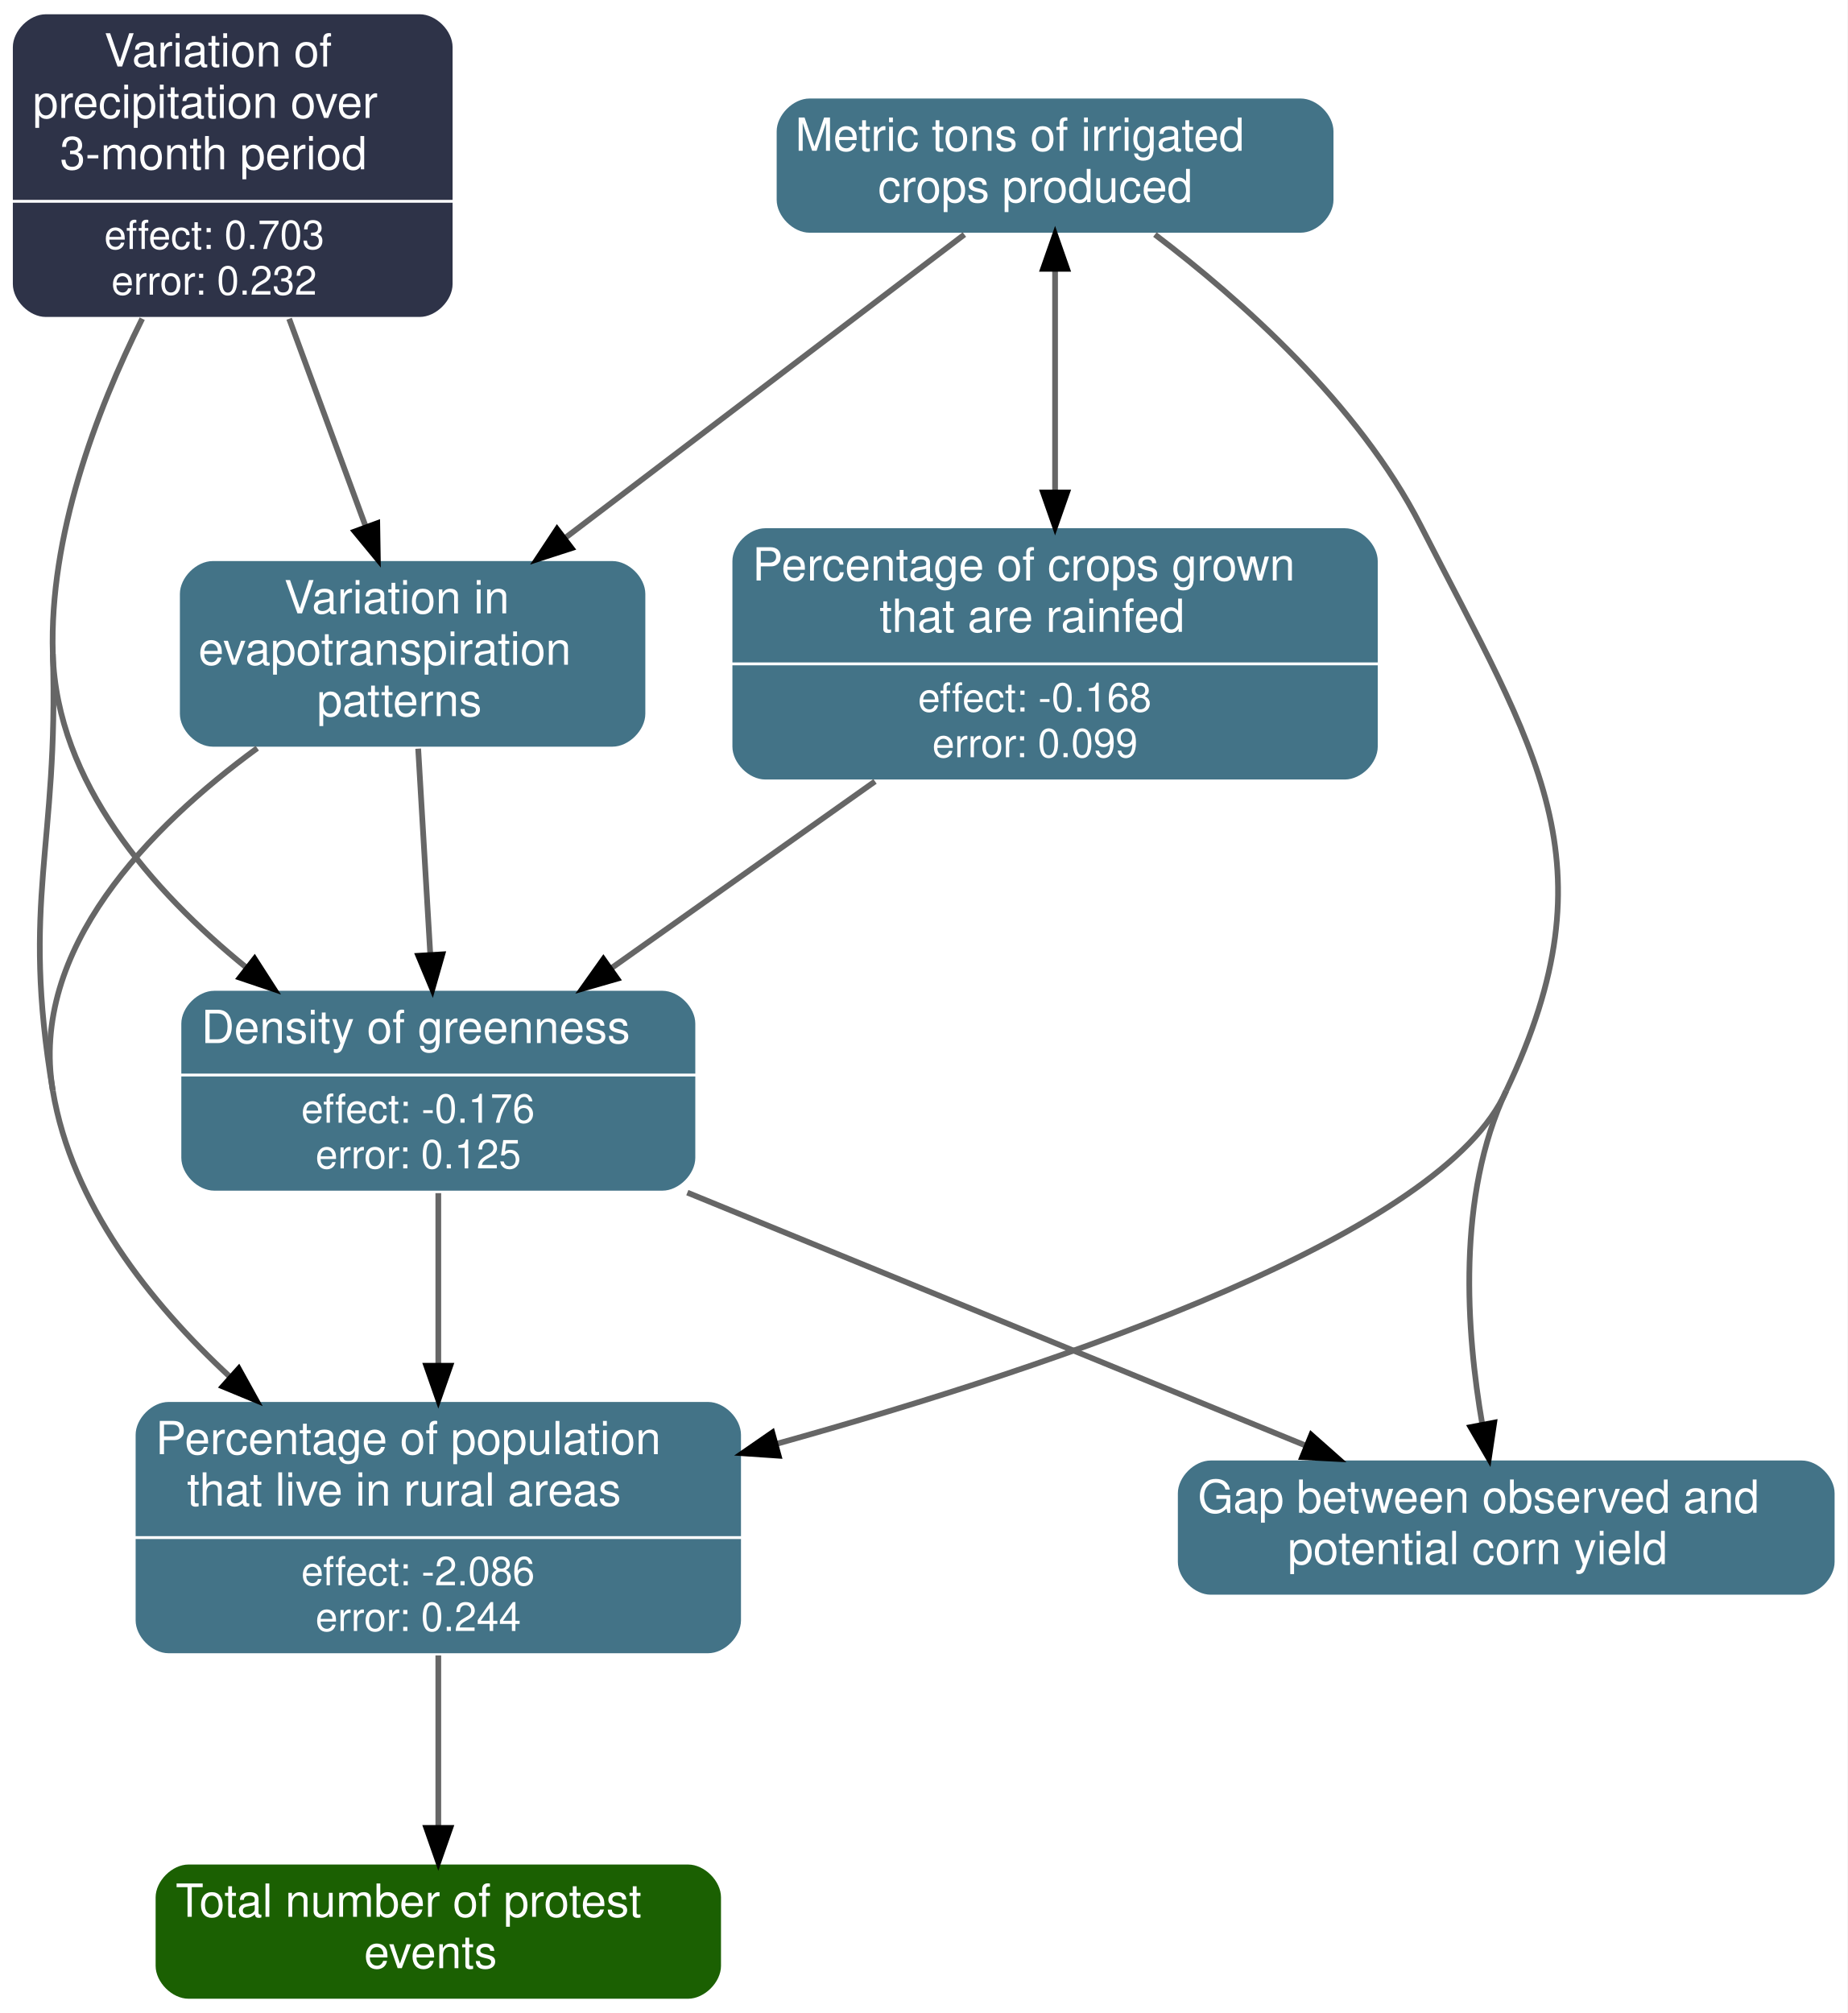
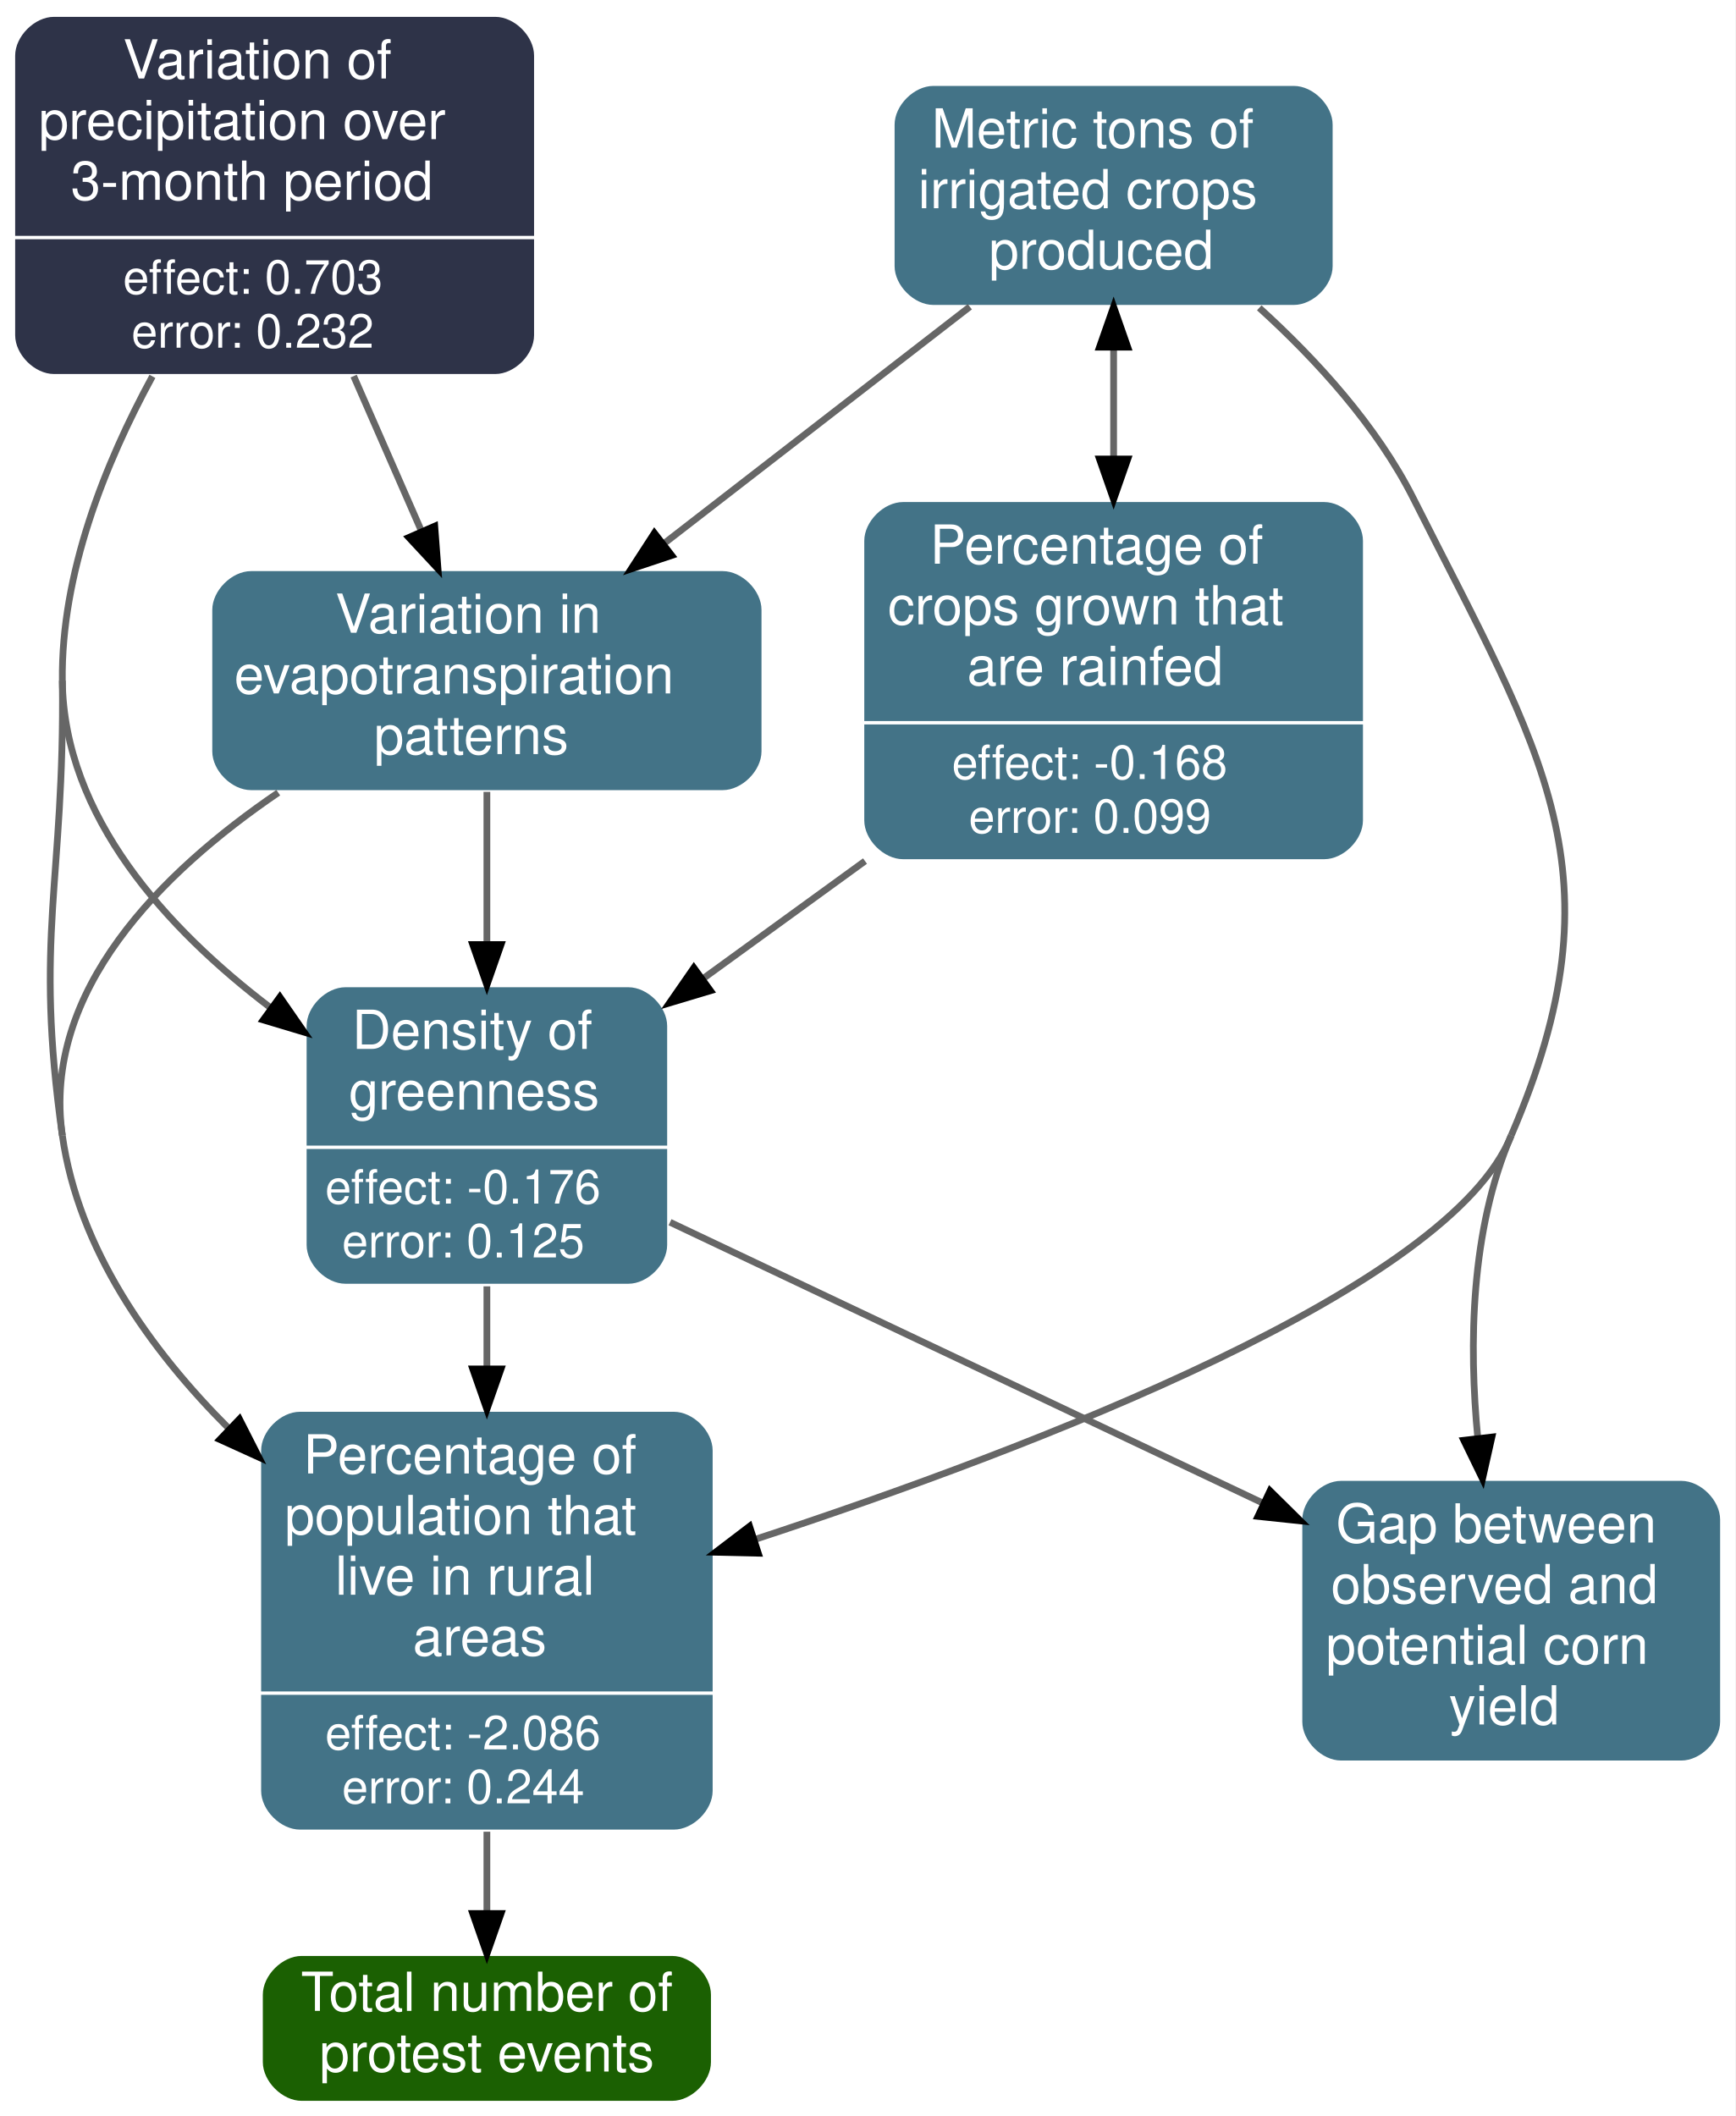
- <svg xmlns="http://www.w3.org/2000/svg" width="" height="" viewBox="0.00 0.00 647.00 705.00" preserveAspectRatio="xMinYMin">
-   <g id="graph0" class="graph" transform="scale(1 1) rotate(0) translate(4 701)">
-     <polygon fill="#ffffff" stroke="transparent" points="-4,4 -4,-701 643,-701 643,4 -4,4" />
+ <svg xmlns="http://www.w3.org/2000/svg" width="" height="" viewBox="0.00 0.00 515.00 628.00" preserveAspectRatio="xMinYMin">
+   <g id="graph0" class="graph" transform="scale(1 1) rotate(0) translate(4 624)">
+     <polygon fill="#ffffff" stroke="transparent" points="-4,4 -4,-624 511,-624 511,4 -4,4" />
    <g id="node1" class="node rankB">
-       <path fill="none" stroke="#000000" d="M55,-121.5C55,-121.5 244,-121.5 244,-121.5 250,-121.5 256,-127.5 256,-133.5 256,-133.5 256,-198.5 256,-198.5 256,-204.5 250,-210.5 244,-210.5 244,-210.5 55,-210.5 55,-210.5 49,-210.5 43,-204.5 43,-198.5 43,-198.5 43,-133.5 43,-133.5 43,-127.5 49,-121.5 55,-121.5" />
-       <text text-anchor="start" x="50.5" y="-191.7" font-family="Helvetica, Arial, sans-serif" font-size="16.00" fill="#000000">Percentage of population</text>
-       <text text-anchor="start" x="61.5" y="-173.7" font-family="Helvetica, Arial, sans-serif" font-size="16.00" fill="#000000">that live in rural areas</text>
-       <polyline fill="none" stroke="#000000" points="43,-162.5 256,-162.5 " />
-       <text text-anchor="start" x="101.5" y="-145.8" font-family="Helvetica, Arial, sans-serif" font-size="14.00" fill="#000000">effect: -2.086</text>
-       <text text-anchor="start" x="106.5" y="-129.8" font-family="Helvetica, Arial, sans-serif" font-size="14.00" fill="#000000">error: 0.244</text>
+       <path fill="none" stroke="#000000" d="M85,-80.5C85,-80.5 196,-80.5 196,-80.5 202,-80.5 208,-86.5 208,-92.5 208,-92.5 208,-193.5 208,-193.5 208,-199.5 202,-205.5 196,-205.5 196,-205.5 85,-205.5 85,-205.5 79,-205.5 73,-199.5 73,-193.5 73,-193.5 73,-92.5 73,-92.5 73,-86.5 79,-80.5 85,-80.5" />
+       <text text-anchor="start" x="86" y="-186.7" font-family="Helvetica, Arial, sans-serif" font-size="16.00" fill="#000000">Percentage of</text>
+       <text text-anchor="start" x="80.5" y="-168.7" font-family="Helvetica, Arial, sans-serif" font-size="16.00" fill="#000000">population that</text>
+       <text text-anchor="start" x="95.5" y="-150.7" font-family="Helvetica, Arial, sans-serif" font-size="16.00" fill="#000000">live in rural</text>
+       <text text-anchor="start" x="118.5" y="-132.7" font-family="Helvetica, Arial, sans-serif" font-size="16.00" fill="#000000">areas</text>
+       <polyline fill="none" stroke="#000000" points="73,-121.5 208,-121.5 " />
+       <text text-anchor="start" x="92.5" y="-104.8" font-family="Helvetica, Arial, sans-serif" font-size="14.00" fill="#000000">effect: -2.086</text>
+       <text text-anchor="start" x="97.5" y="-88.8" font-family="Helvetica, Arial, sans-serif" font-size="14.00" fill="#000000">error: 0.244</text>
    </g>
    <g id="node2" class="node rankC">
-       <path fill="none" stroke="#000000" d="M62,-.5C62,-.5 237,-.5 237,-.5 243,-.5 249,-6.5 249,-12.5 249,-12.5 249,-36.5 249,-36.5 249,-42.5 243,-48.5 237,-48.5 237,-48.5 62,-48.5 62,-48.5 56,-48.5 50,-42.5 50,-36.5 50,-36.5 50,-12.5 50,-12.5 50,-6.5 56,-.5 62,-.5" />
-       <text text-anchor="start" x="57.5" y="-29.7" font-family="Helvetica, Arial, sans-serif" font-size="16.00" fill="#000000">Total number of protest</text>
-       <text text-anchor="start" x="123.5" y="-11.7" font-family="Helvetica, Arial, sans-serif" font-size="16.00" fill="#000000">events</text>
+       <path fill="none" stroke="#000000" d="M195.5,-44C195.5,-44 85.5,-44 85.5,-44 79.5,-44 73.5,-38 73.5,-32 73.5,-32 73.5,-12 73.5,-12 73.5,-6 79.5,0 85.5,0 85.5,0 195.5,0 195.5,0 201.5,0 207.5,-6 207.5,-12 207.5,-12 207.5,-32 207.5,-32 207.5,-38 201.5,-44 195.5,-44" />
+       <text text-anchor="middle" x="140.5" y="-27.2" font-family="Helvetica, Arial, sans-serif" font-size="16.00" fill="#000000">Total number of</text>
+       <text text-anchor="middle" x="140.5" y="-9.2" font-family="Helvetica, Arial, sans-serif" font-size="16.00" fill="#000000">protest events</text>
    </g>
    <g id="edge1" class="edge">
-       <path fill="none" stroke="#000000" stroke-width="2" d="M149.5,-121.228C149.5,-101.756 149.5,-79.234 149.5,-60.825" />
-       <polygon fill="#000000" stroke="#000000" stroke-width="2" points="153.7,-60.825 149.5,-48.825 145.3,-60.825 153.7,-60.825" />
+       <path fill="none" stroke="#000000" stroke-width="2" d="M140.5,-80.373C140.5,-72.025 140.5,-63.73 140.5,-56.126" />
+       <polygon fill="#000000" stroke="#000000" stroke-width="2" points="144.7,-56.094 140.5,-44.094 136.3,-56.094 144.7,-56.094" />
    </g>
    <g id="node3" class="node rankB">
-       <path fill="none" stroke="#000000" d="M70.5,-439C70.5,-439 210.5,-439 210.5,-439 216.5,-439 222.5,-445 222.5,-451 222.5,-451 222.5,-493 222.5,-493 222.5,-499 216.5,-505 210.5,-505 210.5,-505 70.5,-505 70.5,-505 64.5,-505 58.5,-499 58.5,-493 58.5,-493 58.5,-451 58.5,-451 58.5,-445 64.5,-439 70.5,-439" />
-       <text text-anchor="start" x="95.5" y="-486.2" font-family="Helvetica, Arial, sans-serif" font-size="16.00" fill="#000000">Variation in</text>
-       <text text-anchor="start" x="65.5" y="-468.2" font-family="Helvetica, Arial, sans-serif" font-size="16.00" fill="#000000">evapotranspiration</text>
-       <text text-anchor="start" x="107" y="-450.2" font-family="Helvetica, Arial, sans-serif" font-size="16.00" fill="#000000">patterns</text>
+       <path fill="none" stroke="#000000" d="M70.5,-389C70.5,-389 210.5,-389 210.5,-389 216.5,-389 222.5,-395 222.5,-401 222.5,-401 222.5,-443 222.5,-443 222.5,-449 216.5,-455 210.5,-455 210.5,-455 70.5,-455 70.5,-455 64.5,-455 58.5,-449 58.5,-443 58.5,-443 58.5,-401 58.5,-401 58.5,-395 64.5,-389 70.5,-389" />
+       <text text-anchor="start" x="95.5" y="-436.2" font-family="Helvetica, Arial, sans-serif" font-size="16.00" fill="#000000">Variation in</text>
+       <text text-anchor="start" x="65.5" y="-418.2" font-family="Helvetica, Arial, sans-serif" font-size="16.00" fill="#000000">evapotranspiration</text>
+       <text text-anchor="start" x="107" y="-400.2" font-family="Helvetica, Arial, sans-serif" font-size="16.00" fill="#000000">patterns</text>
    </g>
    <g id="edge2" class="edge">
-       <path fill="none" stroke="#000000" stroke-width="2" d="M86.098,-438.974C48.34,-411.344 6.189,-368.547 14.5,-319" />
+       <path fill="none" stroke="#000000" stroke-width="2" d="M78.583,-388.751C43.786,-365.05 8.413,-329.851 14.5,-287" />
    </g>
    <g id="node4" class="node rankB">
-       <path fill="none" stroke="#000000" d="M71,-283.5C71,-283.5 228,-283.5 228,-283.5 234,-283.5 240,-289.5 240,-295.5 240,-295.5 240,-342.5 240,-342.5 240,-348.5 234,-354.5 228,-354.5 228,-354.5 71,-354.5 71,-354.5 65,-354.5 59,-348.5 59,-342.5 59,-342.5 59,-295.5 59,-295.5 59,-289.5 65,-283.5 71,-283.5" />
-       <text text-anchor="start" x="66.5" y="-335.7" font-family="Helvetica, Arial, sans-serif" font-size="16.00" fill="#000000">Density of greenness</text>
-       <polyline fill="none" stroke="#000000" points="59,-324.5 240,-324.5 " />
-       <text text-anchor="start" x="101.5" y="-307.8" font-family="Helvetica, Arial, sans-serif" font-size="14.00" fill="#000000">effect: -0.176</text>
-       <text text-anchor="start" x="106.5" y="-291.8" font-family="Helvetica, Arial, sans-serif" font-size="14.00" fill="#000000">error: 0.125</text>
+       <path fill="none" stroke="#000000" d="M98.5,-242.5C98.5,-242.5 182.5,-242.5 182.5,-242.5 188.5,-242.5 194.5,-248.5 194.5,-254.5 194.5,-254.5 194.5,-319.5 194.5,-319.5 194.5,-325.5 188.5,-331.5 182.5,-331.5 182.5,-331.5 98.5,-331.5 98.5,-331.5 92.5,-331.5 86.5,-325.5 86.5,-319.5 86.5,-319.5 86.5,-254.5 86.5,-254.5 86.5,-248.5 92.5,-242.5 98.5,-242.5" />
+       <text text-anchor="start" x="100.5" y="-312.7" font-family="Helvetica, Arial, sans-serif" font-size="16.00" fill="#000000">Density of</text>
+       <text text-anchor="start" x="99.5" y="-294.7" font-family="Helvetica, Arial, sans-serif" font-size="16.00" fill="#000000">greenness</text>
+       <polyline fill="none" stroke="#000000" points="86.5,-283.5 194.5,-283.5 " />
+       <text text-anchor="start" x="92.5" y="-266.8" font-family="Helvetica, Arial, sans-serif" font-size="14.00" fill="#000000">effect: -0.176</text>
+       <text text-anchor="start" x="97.5" y="-250.8" font-family="Helvetica, Arial, sans-serif" font-size="14.00" fill="#000000">error: 0.125</text>
    </g>
    <g id="edge3" class="edge">
-       <path fill="none" stroke="#000000" stroke-width="2" d="M142.453,-438.801C143.693,-417.718 145.318,-390.092 146.695,-366.683" />
-       <polygon fill="#000000" stroke="#000000" stroke-width="2" points="150.898,-366.759 147.41,-354.533 142.512,-366.265 150.898,-366.759" />
+       <path fill="none" stroke="#000000" stroke-width="2" d="M140.5,-388.975C140.5,-375.363 140.5,-359.194 140.5,-343.788" />
+       <polygon fill="#000000" stroke="#000000" stroke-width="2" points="144.7,-343.661 140.5,-331.661 136.3,-343.661 144.7,-343.661" />
    </g>
    <g id="edge4" class="edge">
-       <path fill="none" stroke="#000000" stroke-width="2" d="M149.5,-283.128C149.5,-265.208 149.5,-243.098 149.5,-222.932" />
-       <polygon fill="#000000" stroke="#000000" stroke-width="2" points="153.7,-222.682 149.5,-210.682 145.3,-222.682 153.7,-222.682" />
+       <path fill="none" stroke="#000000" stroke-width="2" d="M140.5,-242.227C140.5,-234.461 140.5,-226.199 140.5,-217.886" />
+       <polygon fill="#000000" stroke="#000000" stroke-width="2" points="144.7,-217.722 140.5,-205.722 136.3,-217.722 144.7,-217.722" />
    </g>
    <g id="node5" class="node rankB">
-       <path fill="none" stroke="#000000" d="M420,-142C420,-142 627,-142 627,-142 633,-142 639,-148 639,-154 639,-154 639,-178 639,-178 639,-184 633,-190 627,-190 627,-190 420,-190 420,-190 414,-190 408,-184 408,-178 408,-178 408,-154 408,-154 408,-148 414,-142 420,-142" />
-       <text text-anchor="start" x="415.5" y="-171.2" font-family="Helvetica, Arial, sans-serif" font-size="16.00" fill="#000000">Gap between observed and</text>
-       <text text-anchor="start" x="447" y="-153.2" font-family="Helvetica, Arial, sans-serif" font-size="16.00" fill="#000000">potential corn yield</text>
+       <path fill="none" stroke="#000000" d="M394,-101C394,-101 495,-101 495,-101 501,-101 507,-107 507,-113 507,-113 507,-173 507,-173 507,-179 501,-185 495,-185 495,-185 394,-185 394,-185 388,-185 382,-179 382,-173 382,-173 382,-113 382,-113 382,-107 388,-101 394,-101" />
+       <text text-anchor="start" x="392.5" y="-166.2" font-family="Helvetica, Arial, sans-serif" font-size="16.00" fill="#000000">Gap between</text>
+       <text text-anchor="start" x="391" y="-148.2" font-family="Helvetica, Arial, sans-serif" font-size="16.00" fill="#000000">observed and</text>
+       <text text-anchor="start" x="389.5" y="-130.2" font-family="Helvetica, Arial, sans-serif" font-size="16.00" fill="#000000">potential corn</text>
+       <text text-anchor="start" x="426" y="-112.2" font-family="Helvetica, Arial, sans-serif" font-size="16.00" fill="#000000">yield</text>
    </g>
    <g id="edge5" class="edge">
-       <path fill="none" stroke="#000000" stroke-width="2" d="M236.714,-283.321C302.755,-256.305 392.276,-219.683 453.633,-194.582" />
-       <polygon fill="#000000" stroke="#000000" stroke-width="2" points="455.234,-198.465 464.75,-190.034 452.053,-190.69 455.234,-198.465" />
+       <path fill="none" stroke="#000000" stroke-width="2" d="M194.849,-261.256C243.98,-237.983 316.716,-203.529 371.02,-177.806" />
+       <polygon fill="#000000" stroke="#000000" stroke-width="2" points="372.921,-181.554 381.967,-172.621 369.325,-173.962 372.921,-181.554" />
    </g>
    <g id="node6" class="node rankA">
-       <path fill="none" stroke="#000000" d="M12,-589.5C12,-589.5 143,-589.5 143,-589.5 149,-589.5 155,-595.5 155,-601.5 155,-601.5 155,-684.5 155,-684.5 155,-690.5 149,-696.5 143,-696.5 143,-696.5 12,-696.5 12,-696.5 6,-696.5 0,-690.5 0,-684.5 0,-684.5 0,-601.5 0,-601.5 0,-595.5 6,-589.5 12,-589.5" />
-       <text text-anchor="start" x="32.5" y="-677.7" font-family="Helvetica, Arial, sans-serif" font-size="16.00" fill="#000000">Variation of</text>
-       <text text-anchor="start" x="7.5" y="-659.7" font-family="Helvetica, Arial, sans-serif" font-size="16.00" fill="#000000">precipitation over</text>
-       <text text-anchor="start" x="17" y="-641.7" font-family="Helvetica, Arial, sans-serif" font-size="16.00" fill="#000000">3-month period</text>
-       <polyline fill="none" stroke="#000000" points="0,-630.5 155,-630.5 " />
-       <text text-anchor="start" x="32.5" y="-613.8" font-family="Helvetica, Arial, sans-serif" font-size="14.00" fill="#000000">effect: 0.703</text>
-       <text text-anchor="start" x="35" y="-597.8" font-family="Helvetica, Arial, sans-serif" font-size="14.00" fill="#000000">error: 0.232</text>
+       <path fill="none" stroke="#000000" d="M12,-512.5C12,-512.5 143,-512.5 143,-512.5 149,-512.5 155,-518.5 155,-524.5 155,-524.5 155,-607.5 155,-607.5 155,-613.5 149,-619.5 143,-619.5 143,-619.5 12,-619.5 12,-619.5 6,-619.5 0,-613.5 0,-607.5 0,-607.5 0,-524.5 0,-524.5 0,-518.5 6,-512.5 12,-512.5" />
+       <text text-anchor="start" x="32.5" y="-600.7" font-family="Helvetica, Arial, sans-serif" font-size="16.00" fill="#000000">Variation of</text>
+       <text text-anchor="start" x="7.5" y="-582.7" font-family="Helvetica, Arial, sans-serif" font-size="16.00" fill="#000000">precipitation over</text>
+       <text text-anchor="start" x="17" y="-564.7" font-family="Helvetica, Arial, sans-serif" font-size="16.00" fill="#000000">3-month period</text>
+       <polyline fill="none" stroke="#000000" points="0,-553.5 155,-553.5 " />
+       <text text-anchor="start" x="32.5" y="-536.8" font-family="Helvetica, Arial, sans-serif" font-size="14.00" fill="#000000">effect: 0.703</text>
+       <text text-anchor="start" x="35" y="-520.8" font-family="Helvetica, Arial, sans-serif" font-size="14.00" fill="#000000">error: 0.232</text>
    </g>
    <g id="edge6" class="edge">
-       <path fill="none" stroke="#000000" stroke-width="2" d="M45.804,-589.38C29.481,-556.564 13.215,-513.11 14.5,-472" />
-       <path fill="none" stroke="#000000" stroke-width="2" d="M14.5,-472C16.625,-404.033 3.251,-386.063 14.5,-319" />
-       <path fill="none" stroke="#000000" stroke-width="2" d="M14.5,-319C21.136,-279.437 48.318,-244.936 76.57,-218.762" />
-       <polygon fill="#000000" stroke="#000000" stroke-width="2" points="79.602,-221.685 85.756,-210.56 74.007,-215.419 79.602,-221.685" />
+       <path fill="none" stroke="#000000" stroke-width="2" d="M41.239,-512.303C27.016,-486.185 14.117,-453.652 14.5,-422" />
+       <path fill="none" stroke="#000000" stroke-width="2" d="M14.5,-422C15.226,-362.004 6.062,-346.404 14.5,-287" />
+       <path fill="none" stroke="#000000" stroke-width="2" d="M14.5,-287C19.285,-253.314 40.41,-223.533 64.034,-199.924" />
+       <polygon fill="#000000" stroke="#000000" stroke-width="2" points="67.06,-202.841 72.825,-191.51 61.252,-196.773 67.06,-202.841" />
    </g>
    <g id="edge7" class="edge">
-       <path fill="none" stroke="#000000" stroke-width="2" d="M97.261,-589.364C105.887,-565.951 115.883,-538.818 124.09,-516.542" />
-       <polygon fill="#000000" stroke="#000000" stroke-width="2" points="128.116,-517.763 128.323,-505.051 120.234,-514.859 128.116,-517.763" />
+       <path fill="none" stroke="#000000" stroke-width="2" d="M100.959,-512.38C107.584,-497.237 114.718,-480.931 121.077,-466.395" />
+       <polygon fill="#000000" stroke="#000000" stroke-width="2" points="125.025,-467.849 125.987,-455.172 117.329,-464.483 125.025,-467.849" />
    </g>
    <g id="edge8" class="edge">
-       <path fill="none" stroke="#000000" stroke-width="2" d="M14.5,-472C15.905,-427.045 49.124,-389.047 82.254,-362.163" />
-       <polygon fill="#000000" stroke="#000000" stroke-width="2" points="85.156,-365.226 92.031,-354.531 79.988,-358.604 85.156,-365.226" />
+       <path fill="none" stroke="#000000" stroke-width="2" d="M14.5,-422C14.989,-381.647 45.461,-348.338 76.311,-324.902" />
+       <polygon fill="#000000" stroke="#000000" stroke-width="2" points="79.063,-328.094 86.304,-317.644 74.127,-321.298 79.063,-328.094" />
    </g>
    <g id="node7" class="node rankB">
-       <path fill="none" stroke="#000000" d="M264,-427.5C264,-427.5 467,-427.5 467,-427.5 473,-427.5 479,-433.5 479,-439.5 479,-439.5 479,-504.5 479,-504.5 479,-510.5 473,-516.5 467,-516.5 467,-516.5 264,-516.5 264,-516.5 258,-516.5 252,-510.5 252,-504.5 252,-504.5 252,-439.5 252,-439.5 252,-433.5 258,-427.5 264,-427.5" />
-       <text text-anchor="start" x="259.5" y="-497.7" font-family="Helvetica, Arial, sans-serif" font-size="16.00" fill="#000000">Percentage of crops grown</text>
-       <text text-anchor="start" x="304" y="-479.7" font-family="Helvetica, Arial, sans-serif" font-size="16.00" fill="#000000">that are rainfed</text>
-       <polyline fill="none" stroke="#000000" points="252,-468.5 479,-468.5 " />
-       <text text-anchor="start" x="317.5" y="-451.8" font-family="Helvetica, Arial, sans-serif" font-size="14.00" fill="#000000">effect: -0.168</text>
-       <text text-anchor="start" x="322.5" y="-435.8" font-family="Helvetica, Arial, sans-serif" font-size="14.00" fill="#000000">error: 0.099</text>
+       <path fill="none" stroke="#000000" d="M264,-368.5C264,-368.5 389,-368.5 389,-368.5 395,-368.5 401,-374.5 401,-380.5 401,-380.5 401,-463.5 401,-463.5 401,-469.5 395,-475.5 389,-475.5 389,-475.5 264,-475.5 264,-475.5 258,-475.5 252,-469.5 252,-463.5 252,-463.5 252,-380.5 252,-380.5 252,-374.5 258,-368.5 264,-368.5" />
+       <text text-anchor="start" x="272" y="-456.7" font-family="Helvetica, Arial, sans-serif" font-size="16.00" fill="#000000">Percentage of</text>
+       <text text-anchor="start" x="259.5" y="-438.7" font-family="Helvetica, Arial, sans-serif" font-size="16.00" fill="#000000">crops grown that</text>
+       <text text-anchor="start" x="283" y="-420.7" font-family="Helvetica, Arial, sans-serif" font-size="16.00" fill="#000000">are rainfed</text>
+       <polyline fill="none" stroke="#000000" points="252,-409.5 401,-409.5 " />
+       <text text-anchor="start" x="278.5" y="-392.8" font-family="Helvetica, Arial, sans-serif" font-size="14.00" fill="#000000">effect: -0.168</text>
+       <text text-anchor="start" x="283.5" y="-376.8" font-family="Helvetica, Arial, sans-serif" font-size="14.00" fill="#000000">error: 0.099</text>
    </g>
    <g id="edge9" class="edge">
-       <path fill="none" stroke="#000000" stroke-width="2" d="M302.443,-427.335C273.259,-406.663 238.746,-382.216 209.898,-361.782" />
-       <polygon fill="#000000" stroke="#000000" stroke-width="2" points="212.169,-358.243 199.949,-354.734 207.313,-365.098 212.169,-358.243" />
+       <path fill="none" stroke="#000000" stroke-width="2" d="M252.721,-368.45C236.829,-356.916 220.155,-344.814 204.665,-333.572" />
+       <polygon fill="#000000" stroke="#000000" stroke-width="2" points="206.856,-329.972 194.677,-326.322 201.922,-336.77 206.856,-329.972" />
    </g>
    <g id="node8" class="node rankB">
-       <path fill="none" stroke="#000000" d="M279.5,-619C279.5,-619 451.5,-619 451.5,-619 457.5,-619 463.5,-625 463.5,-631 463.5,-631 463.5,-655 463.5,-655 463.5,-661 457.5,-667 451.5,-667 451.5,-667 279.5,-667 279.5,-667 273.5,-667 267.5,-661 267.5,-655 267.5,-655 267.5,-631 267.5,-631 267.5,-625 273.5,-619 279.5,-619" />
-       <text text-anchor="start" x="274.5" y="-648.2" font-family="Helvetica, Arial, sans-serif" font-size="16.00" fill="#000000">Metric tons of irrigated</text>
-       <text text-anchor="start" x="303.5" y="-630.2" font-family="Helvetica, Arial, sans-serif" font-size="16.00" fill="#000000">crops produced</text>
+       <path fill="none" stroke="#000000" d="M273,-533C273,-533 380,-533 380,-533 386,-533 392,-539 392,-545 392,-545 392,-587 392,-587 392,-593 386,-599 380,-599 380,-599 273,-599 273,-599 267,-599 261,-593 261,-587 261,-587 261,-545 261,-545 261,-539 267,-533 273,-533" />
+       <text text-anchor="start" x="272.5" y="-580.2" font-family="Helvetica, Arial, sans-serif" font-size="16.00" fill="#000000">Metric tons of</text>
+       <text text-anchor="start" x="268.5" y="-562.2" font-family="Helvetica, Arial, sans-serif" font-size="16.00" fill="#000000">irrigated crops</text>
+       <text text-anchor="start" x="289.5" y="-544.2" font-family="Helvetica, Arial, sans-serif" font-size="16.00" fill="#000000">produced</text>
    </g>
    <g id="edge11" class="edge">
-       <path fill="none" stroke="#000000" stroke-width="2" d="M400.458,-618.86C430.33,-596.203 471.816,-559.496 493.5,-517 533.953,-437.72 561.614,-399.431 523.5,-319" />
-       <path fill="none" stroke="#000000" stroke-width="2" d="M523.5,-319C501.818,-269.1 369.112,-223.501 267.879,-195.309" />
-       <polygon fill="#000000" stroke="#000000" stroke-width="2" points="268.696,-191.178 256.011,-192.043 266.467,-199.277 268.696,-191.178" />
+       <path fill="none" stroke="#000000" stroke-width="2" d="M369.726,-532.641C386.679,-517.248 404.638,-497.594 415.5,-476 453.687,-400.08 478.079,-365.068 444.5,-287" />
+       <path fill="none" stroke="#000000" stroke-width="2" d="M444.5,-287C426.654,-241.876 303.871,-194.655 219.913,-167.075" />
+       <polygon fill="#000000" stroke="#000000" stroke-width="2" points="221.049,-163.028 208.339,-163.316 218.454,-171.017 221.049,-163.028" />
    </g>
    <g id="edge12" class="edge">
-       <path fill="none" stroke="#000000" stroke-width="2" d="M333.74,-618.863C297.365,-591.217 237.186,-545.481 193.638,-512.385" />
-       <polygon fill="#000000" stroke="#000000" stroke-width="2" points="196.156,-509.023 184.06,-505.106 191.073,-515.711 196.156,-509.023" />
+       <path fill="none" stroke="#000000" stroke-width="2" d="M283.828,-532.963C256.868,-512.092 221.834,-484.969 193.152,-462.763" />
+       <polygon fill="#000000" stroke="#000000" stroke-width="2" points="195.355,-459.157 183.295,-455.132 190.213,-465.799 195.355,-459.157" />
    </g>
    <g id="edge14" class="edge">
-       <path fill="none" stroke="#000000" stroke-width="2" d="M523.5,-319C506.027,-282.128 509.523,-234.418 515.115,-202.153" />
-       <polygon fill="#000000" stroke="#000000" stroke-width="2" points="519.275,-202.757 517.408,-190.181 511.025,-201.177 519.275,-202.757" />
+       <path fill="none" stroke="#000000" stroke-width="2" d="M444.5,-287C432.453,-258.993 431.884,-224.991 434.591,-197.061" />
+       <polygon fill="#000000" stroke="#000000" stroke-width="2" points="438.768,-197.505 435.981,-185.1 430.424,-196.535 438.768,-197.505" />
    </g>
    <g id="edge13" class="edge">
-       <path fill="none" stroke="#000000" stroke-width="2" d="M365.5,-606.765C365.5,-584.123 365.5,-554.485 365.5,-528.77" />
-       <polygon fill="#000000" stroke="#000000" stroke-width="2" points="361.3,-606.862 365.5,-618.863 369.7,-606.863 361.3,-606.862" />
-       <polygon fill="#000000" stroke="#000000" stroke-width="2" points="369.7,-528.51 365.5,-516.51 361.3,-528.51 369.7,-528.51" />
+       <path fill="none" stroke="#000000" stroke-width="2" d="M326.5,-520.886C326.5,-510.379 326.5,-498.98 326.5,-487.783" />
+       <polygon fill="#000000" stroke="#000000" stroke-width="2" points="322.3,-520.963 326.5,-532.963 330.7,-520.963 322.3,-520.963" />
+       <polygon fill="#000000" stroke="#000000" stroke-width="2" points="330.7,-487.764 326.5,-475.764 322.3,-487.764 330.7,-487.764" />
    </g>
  </g>
  <style>.node path {
  stroke: #fff;
}
.node text {
  fill: #fff;
}
.node polyline {
  stroke: #fff;
}
.rankA path {
  fill: #2e3348;
}
.rankB path {
  fill: #437387;
}
.rankC path {
  fill: #1b6002;
}
.edge path {
  stroke: #666;
};
</style>
</svg>
